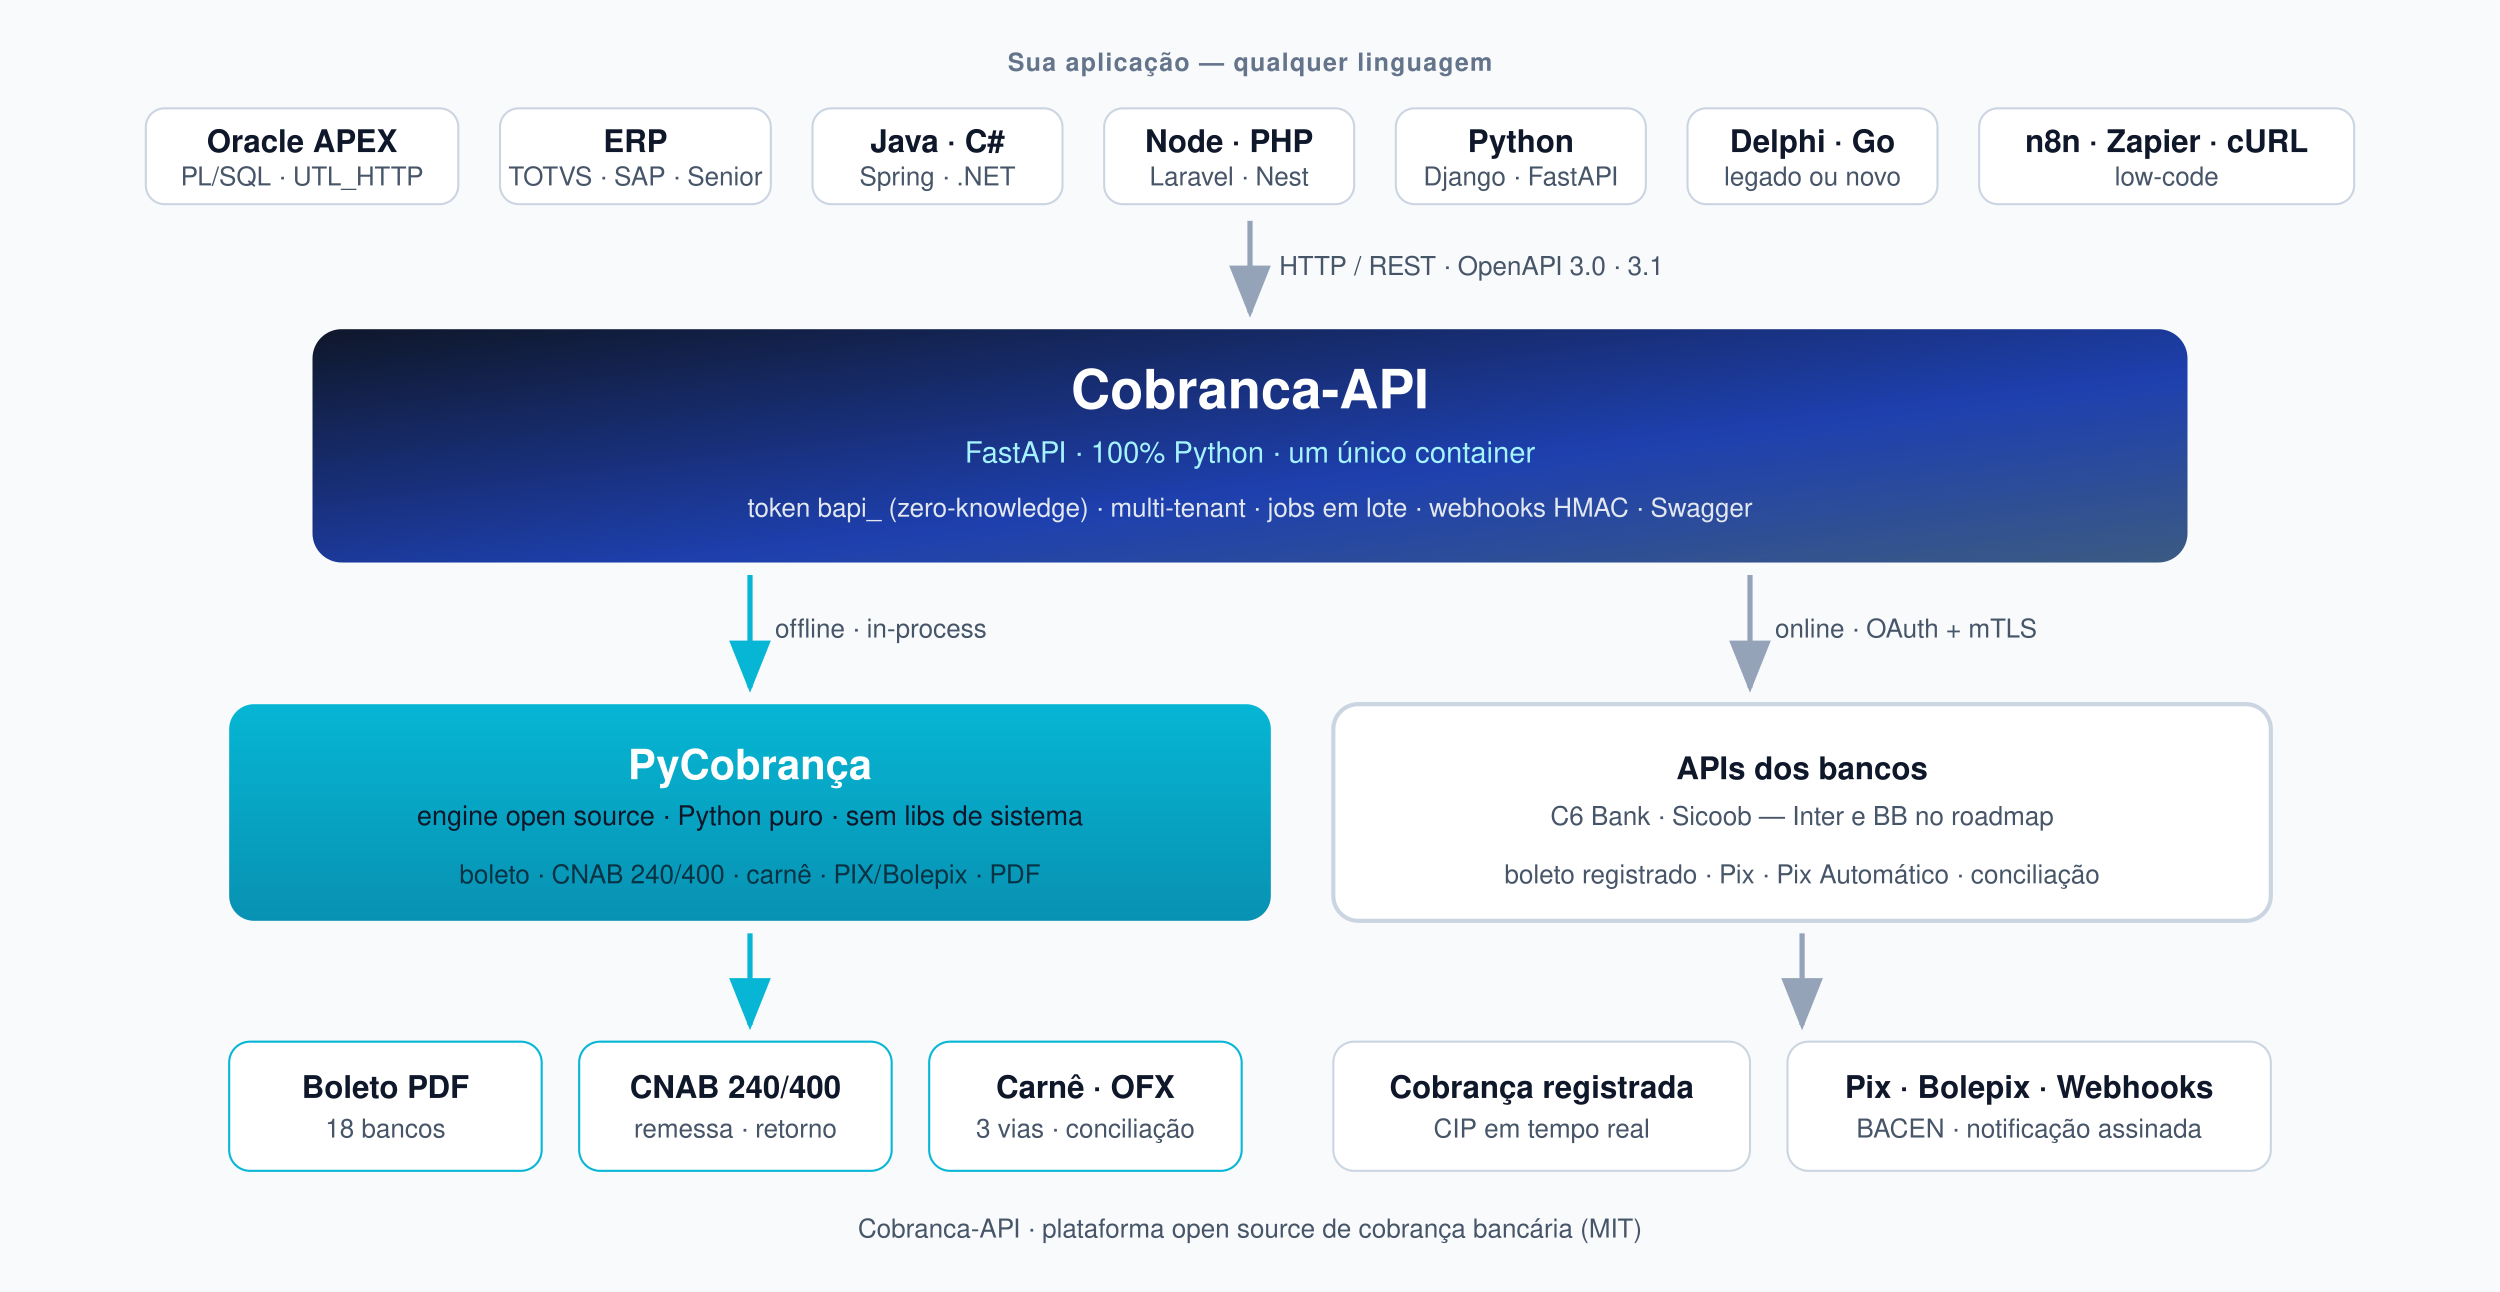
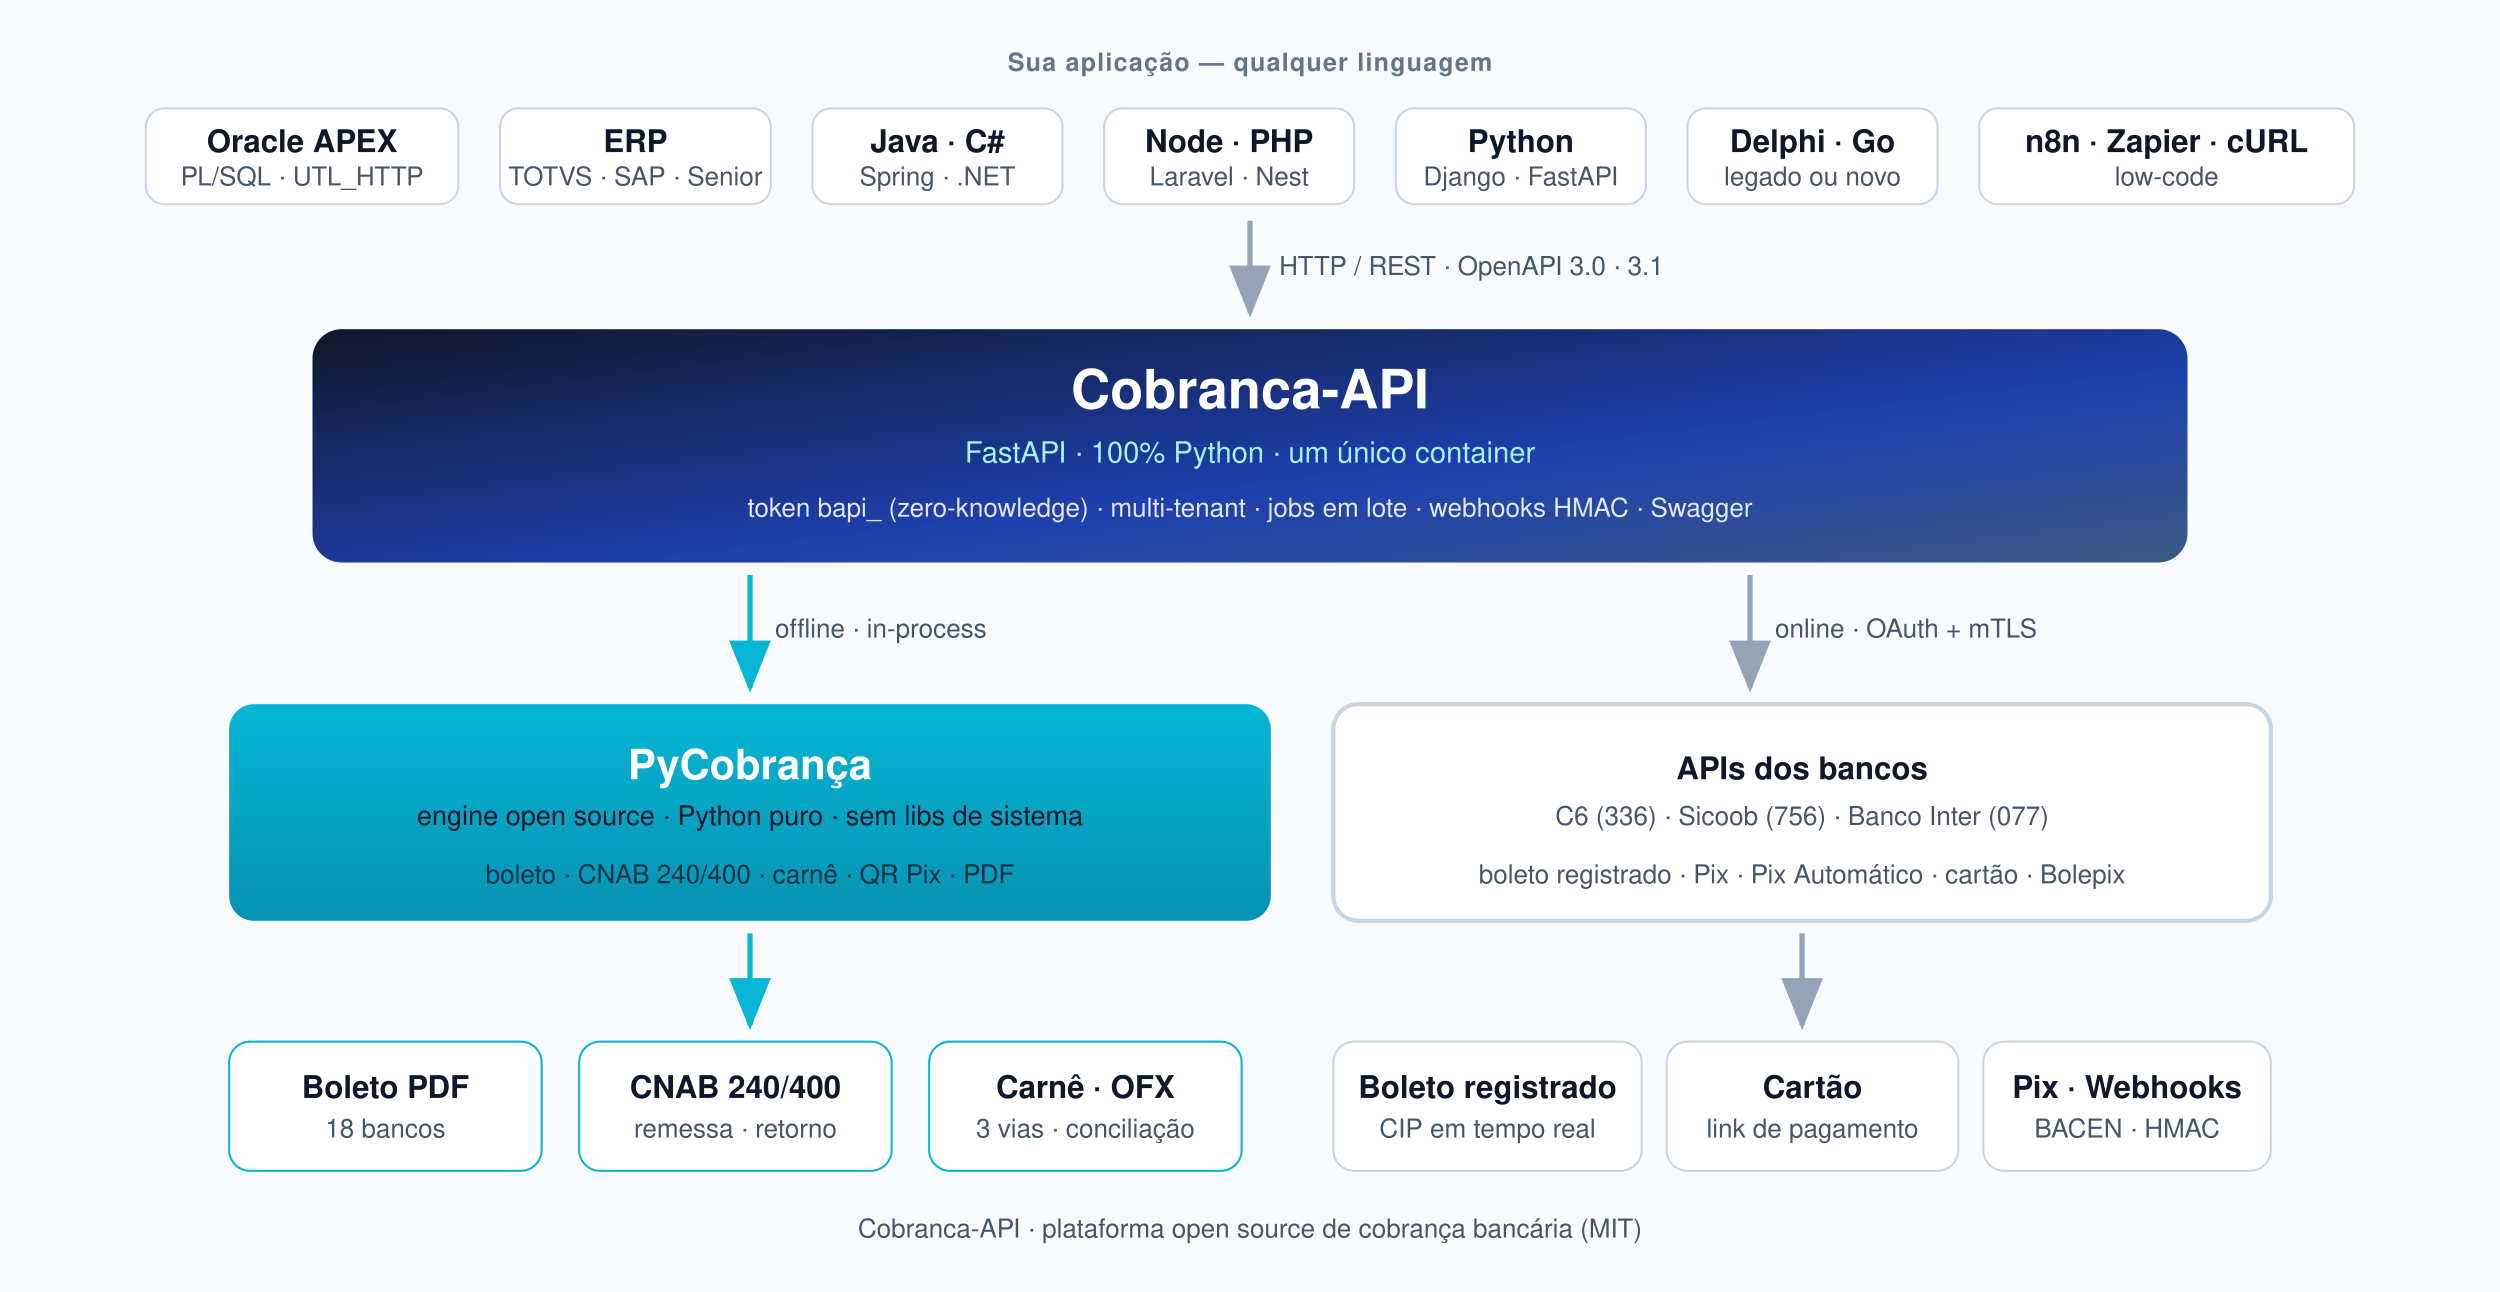
<svg xmlns="http://www.w3.org/2000/svg" width="1200" height="620" viewBox="0 0 1200 620" role="img" aria-label="Arquitetura da Cobranca-API: consumidores em qualquer linguagem chamam a API REST, que usa a engine PyCobrança e as APIs dos bancos">
  <defs>
    <linearGradient id="api" x1="0" y1="0" x2="1" y2="1">
      <stop offset="0" stop-color="#0F172A" />
      <stop offset="0.6" stop-color="#1E40AF" />
      <stop offset="1" stop-color="#3B5A82" />
    </linearGradient>
    <linearGradient id="eng" x1="0" y1="0" x2="0" y2="1">
      <stop offset="0" stop-color="#06B6D4" />
      <stop offset="1" stop-color="#0891B2" />
    </linearGradient>
    <marker id="seta" markerWidth="10" markerHeight="8" refX="9" refY="4" orient="auto">
      <path d="M0,0 L10,4 L0,8 Z" fill="#94A3B8" />
    </marker>
    <marker id="setac" markerWidth="10" markerHeight="8" refX="9" refY="4" orient="auto">
      <path d="M0,0 L10,4 L0,8 Z" fill="#06B6D4" />
    </marker>
    <style>
      .t   { font-family: 'Segoe UI', Helvetica, Arial, sans-serif; }
      .lbl { font-size: 15px; fill: #0F172A; font-weight: 600; }
      .sub { font-size: 12.5px; fill: #475569; }
      .wht { fill: #fff; }
      .cap { font-size: 12px; fill: #64748B; letter-spacing: .6px; text-transform: uppercase; font-weight: 700; }
    </style>
  </defs>
  <rect width="1200" height="620" fill="#F8FAFC" />
  <text x="600" y="34" text-anchor="middle" class="t cap">Sua aplicação — qualquer linguagem</text>
  <g class="t">
    <g>
      <rect x="70" y="52" width="150" height="46" rx="9" fill="#fff" stroke="#CBD5E1" />
      <text x="145" y="73" text-anchor="middle" class="lbl">Oracle APEX</text>
      <text x="145" y="89" text-anchor="middle" class="sub">PL/SQL · UTL_HTTP</text>
    </g>
    <g>
      <rect x="240" y="52" width="130" height="46" rx="9" fill="#fff" stroke="#CBD5E1" />
      <text x="305" y="73" text-anchor="middle" class="lbl">ERP</text>
      <text x="305" y="89" text-anchor="middle" class="sub">TOTVS · SAP · Senior</text>
    </g>
    <g>
      <rect x="390" y="52" width="120" height="46" rx="9" fill="#fff" stroke="#CBD5E1" />
      <text x="450" y="73" text-anchor="middle" class="lbl">Java · C#</text>
      <text x="450" y="89" text-anchor="middle" class="sub">Spring · .NET</text>
    </g>
    <g>
      <rect x="530" y="52" width="120" height="46" rx="9" fill="#fff" stroke="#CBD5E1" />
      <text x="590" y="73" text-anchor="middle" class="lbl">Node · PHP</text>
      <text x="590" y="89" text-anchor="middle" class="sub">Laravel · Nest</text>
    </g>
    <g>
      <rect x="670" y="52" width="120" height="46" rx="9" fill="#fff" stroke="#CBD5E1" />
      <text x="730" y="73" text-anchor="middle" class="lbl">Python</text>
      <text x="730" y="89" text-anchor="middle" class="sub">Django · FastAPI</text>
    </g>
    <g>
      <rect x="810" y="52" width="120" height="46" rx="9" fill="#fff" stroke="#CBD5E1" />
      <text x="870" y="73" text-anchor="middle" class="lbl">Delphi · Go</text>
      <text x="870" y="89" text-anchor="middle" class="sub">legado ou novo</text>
    </g>
    <g>
      <rect x="950" y="52" width="180" height="46" rx="9" fill="#fff" stroke="#CBD5E1" />
      <text x="1040" y="73" text-anchor="middle" class="lbl">n8n · Zapier · cURL</text>
      <text x="1040" y="89" text-anchor="middle" class="sub">low-code</text>
    </g>
  </g>
  <line x1="600" y1="106" x2="600" y2="150" stroke="#94A3B8" stroke-width="2.5" marker-end="url(#seta)" />
  <text x="614" y="132" class="t sub">HTTP / REST · OpenAPI 3.0 · 3.1</text>
  <rect x="150" y="158" width="900" height="112" rx="14" fill="url(#api)" />
  <text x="600" y="196" text-anchor="middle" class="t wht" font-size="26" font-weight="700">Cobranca-API</text>
  <text x="600" y="222" text-anchor="middle" class="t" font-size="14" fill="#A5F3FC">FastAPI · 100% Python · um único container</text>
  <g class="t" font-size="12.5" fill="#E2E8F0">
    <text x="600" y="248" text-anchor="middle">token bapi_ (zero-knowledge)  ·  multi-tenant  ·  jobs em lote  ·  webhooks HMAC  ·  Swagger</text>
  </g>
  <line x1="360" y1="276" x2="360" y2="330" stroke="#06B6D4" stroke-width="2.5" marker-end="url(#setac)" />
  <text x="372" y="306" class="t sub" fill="#0891B2">offline · in-process</text>
  <line x1="840" y1="276" x2="840" y2="330" stroke="#94A3B8" stroke-width="2.5" marker-end="url(#seta)" />
  <text x="852" y="306" class="t sub">online · OAuth + mTLS</text>
  <rect x="110" y="338" width="500" height="104" rx="12" fill="url(#eng)" />
  <text x="360" y="374" text-anchor="middle" class="t wht" font-size="20" font-weight="700">PyCobrança</text>
  <text x="360" y="396" text-anchor="middle" class="t" font-size="13" fill="#0F172A">engine open source · Python puro · sem libs de sistema</text>
-   <text x="360" y="424" text-anchor="middle" class="t" font-size="12.5" fill="#083344">boleto · CNAB 240/400 · carnê · PIX/Bolepix · PDF</text>
+   <text x="360" y="424" text-anchor="middle" class="t" font-size="12.5" fill="#083344">boleto · CNAB 240/400 · carnê · QR Pix · PDF</text>
  <rect x="640" y="338" width="450" height="104" rx="12" fill="#fff" stroke="#CBD5E1" stroke-width="2" />
  <text x="865" y="374" text-anchor="middle" class="t lbl" font-size="20">APIs dos bancos</text>
-   <text x="865" y="396" text-anchor="middle" class="t sub">C6 Bank · Sicoob — Inter e BB no roadmap</text>
-   <text x="865" y="424" text-anchor="middle" class="t sub">boleto registrado · Pix · Pix Automático · conciliação</text>
+   <text x="865" y="396" text-anchor="middle" class="t sub">C6 (336) · Sicoob (756) · Banco Inter (077)</text>
+   <text x="865" y="424" text-anchor="middle" class="t sub">boleto registrado · Pix · Pix Automático · cartão · Bolepix</text>
  <line x1="360" y1="448" x2="360" y2="492" stroke="#06B6D4" stroke-width="2.5" marker-end="url(#setac)" />
  <line x1="865" y1="448" x2="865" y2="492" stroke="#94A3B8" stroke-width="2.5" marker-end="url(#seta)" />
  <g class="t">
    <rect x="110" y="500" width="150" height="62" rx="10" fill="#fff" stroke="#06B6D4" />
    <text x="185" y="527" text-anchor="middle" class="lbl">Boleto PDF</text>
    <text x="185" y="546" text-anchor="middle" class="sub">18 bancos</text>
    <rect x="278" y="500" width="150" height="62" rx="10" fill="#fff" stroke="#06B6D4" />
    <text x="353" y="527" text-anchor="middle" class="lbl">CNAB 240/400</text>
    <text x="353" y="546" text-anchor="middle" class="sub">remessa · retorno</text>
    <rect x="446" y="500" width="150" height="62" rx="10" fill="#fff" stroke="#06B6D4" />
    <text x="521" y="527" text-anchor="middle" class="lbl">Carnê · OFX</text>
    <text x="521" y="546" text-anchor="middle" class="sub">3 vias · conciliação</text>
-     <rect x="640" y="500" width="200" height="62" rx="10" fill="#fff" stroke="#CBD5E1" />
-     <text x="740" y="527" text-anchor="middle" class="lbl">Cobrança registrada</text>
-     <text x="740" y="546" text-anchor="middle" class="sub">CIP em tempo real</text>
-     <rect x="858" y="500" width="232" height="62" rx="10" fill="#fff" stroke="#CBD5E1" />
-     <text x="974" y="527" text-anchor="middle" class="lbl">Pix · Bolepix · Webhooks</text>
-     <text x="974" y="546" text-anchor="middle" class="sub">BACEN · notificação assinada</text>
+     <rect x="640" y="500" width="148" height="62" rx="10" fill="#fff" stroke="#CBD5E1" />
+     <text x="714" y="527" text-anchor="middle" class="lbl" font-size="14">Boleto registrado</text>
+     <text x="714" y="546" text-anchor="middle" class="sub">CIP em tempo real</text>
+     <rect x="800" y="500" width="140" height="62" rx="10" fill="#fff" stroke="#CBD5E1" />
+     <text x="870" y="527" text-anchor="middle" class="lbl" font-size="14">Cartão</text>
+     <text x="870" y="546" text-anchor="middle" class="sub">link de pagamento</text>
+     <rect x="952" y="500" width="138" height="62" rx="10" fill="#fff" stroke="#CBD5E1" />
+     <text x="1021" y="527" text-anchor="middle" class="lbl" font-size="14">Pix · Webhooks</text>
+     <text x="1021" y="546" text-anchor="middle" class="sub">BACEN · HMAC</text>
  </g>
  <text x="600" y="594" text-anchor="middle" class="t sub" fill="#94A3B8">Cobranca-API · plataforma open source de cobrança bancária (MIT)</text>
</svg>
